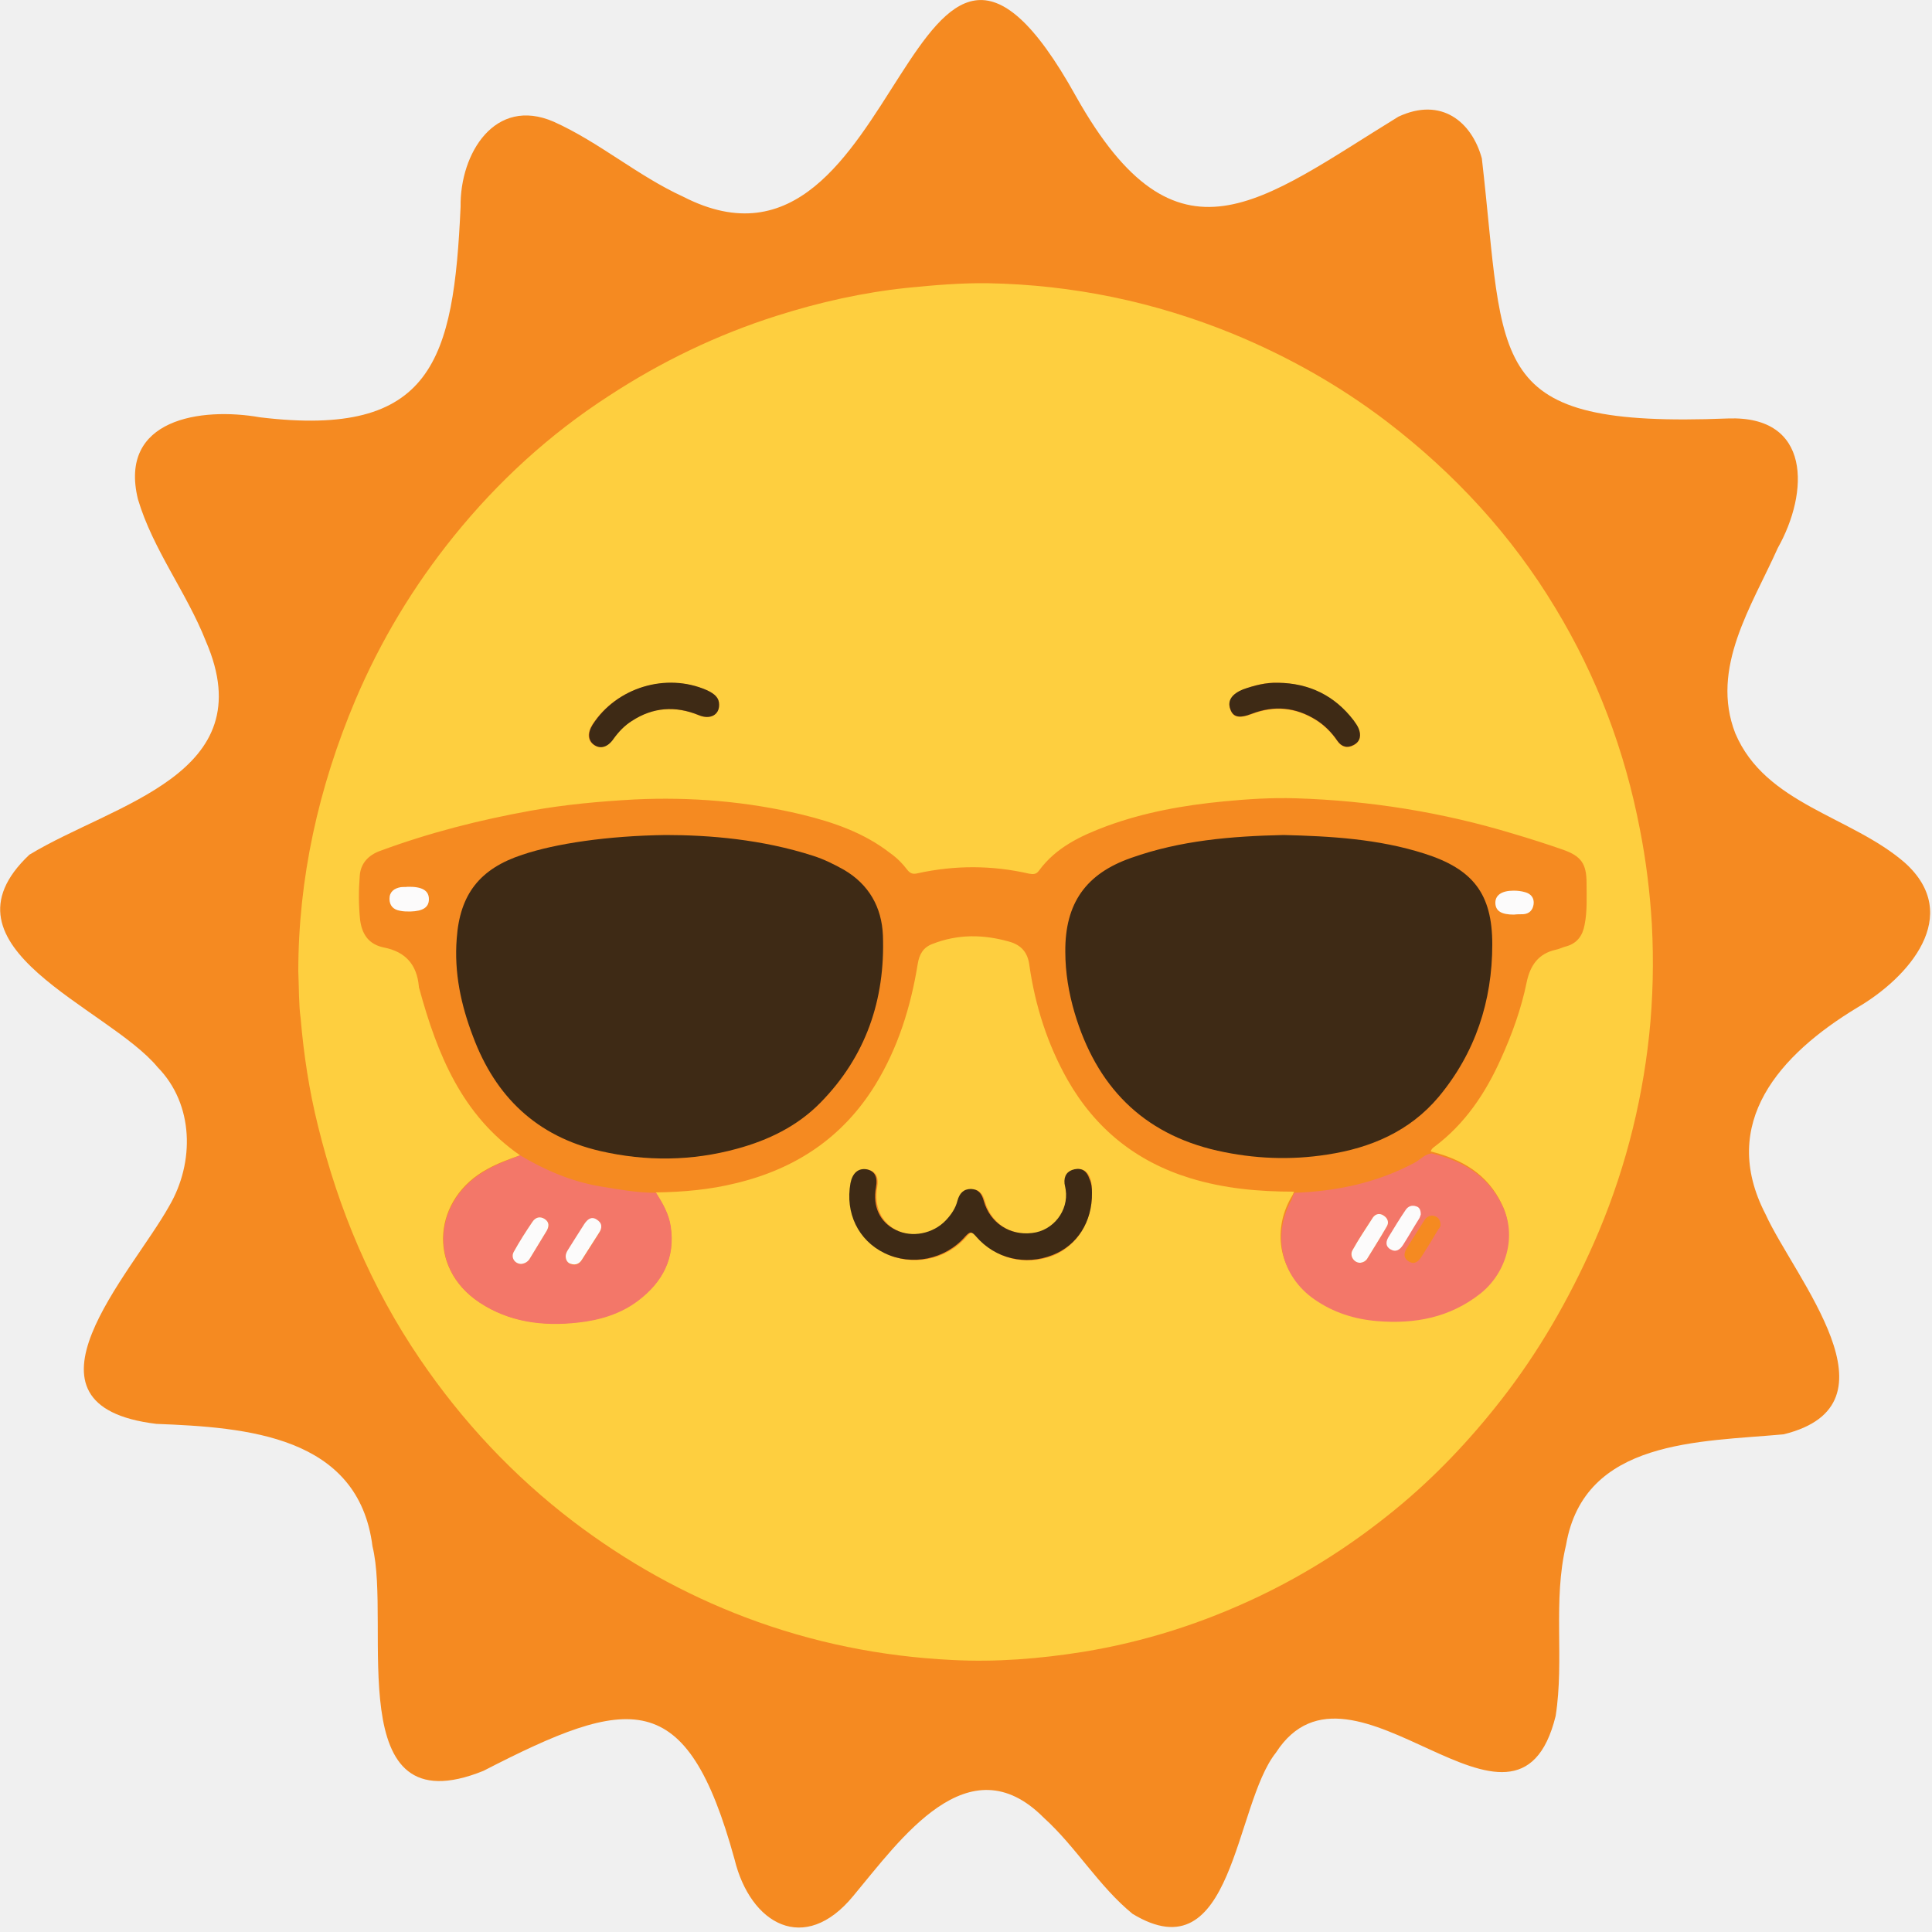
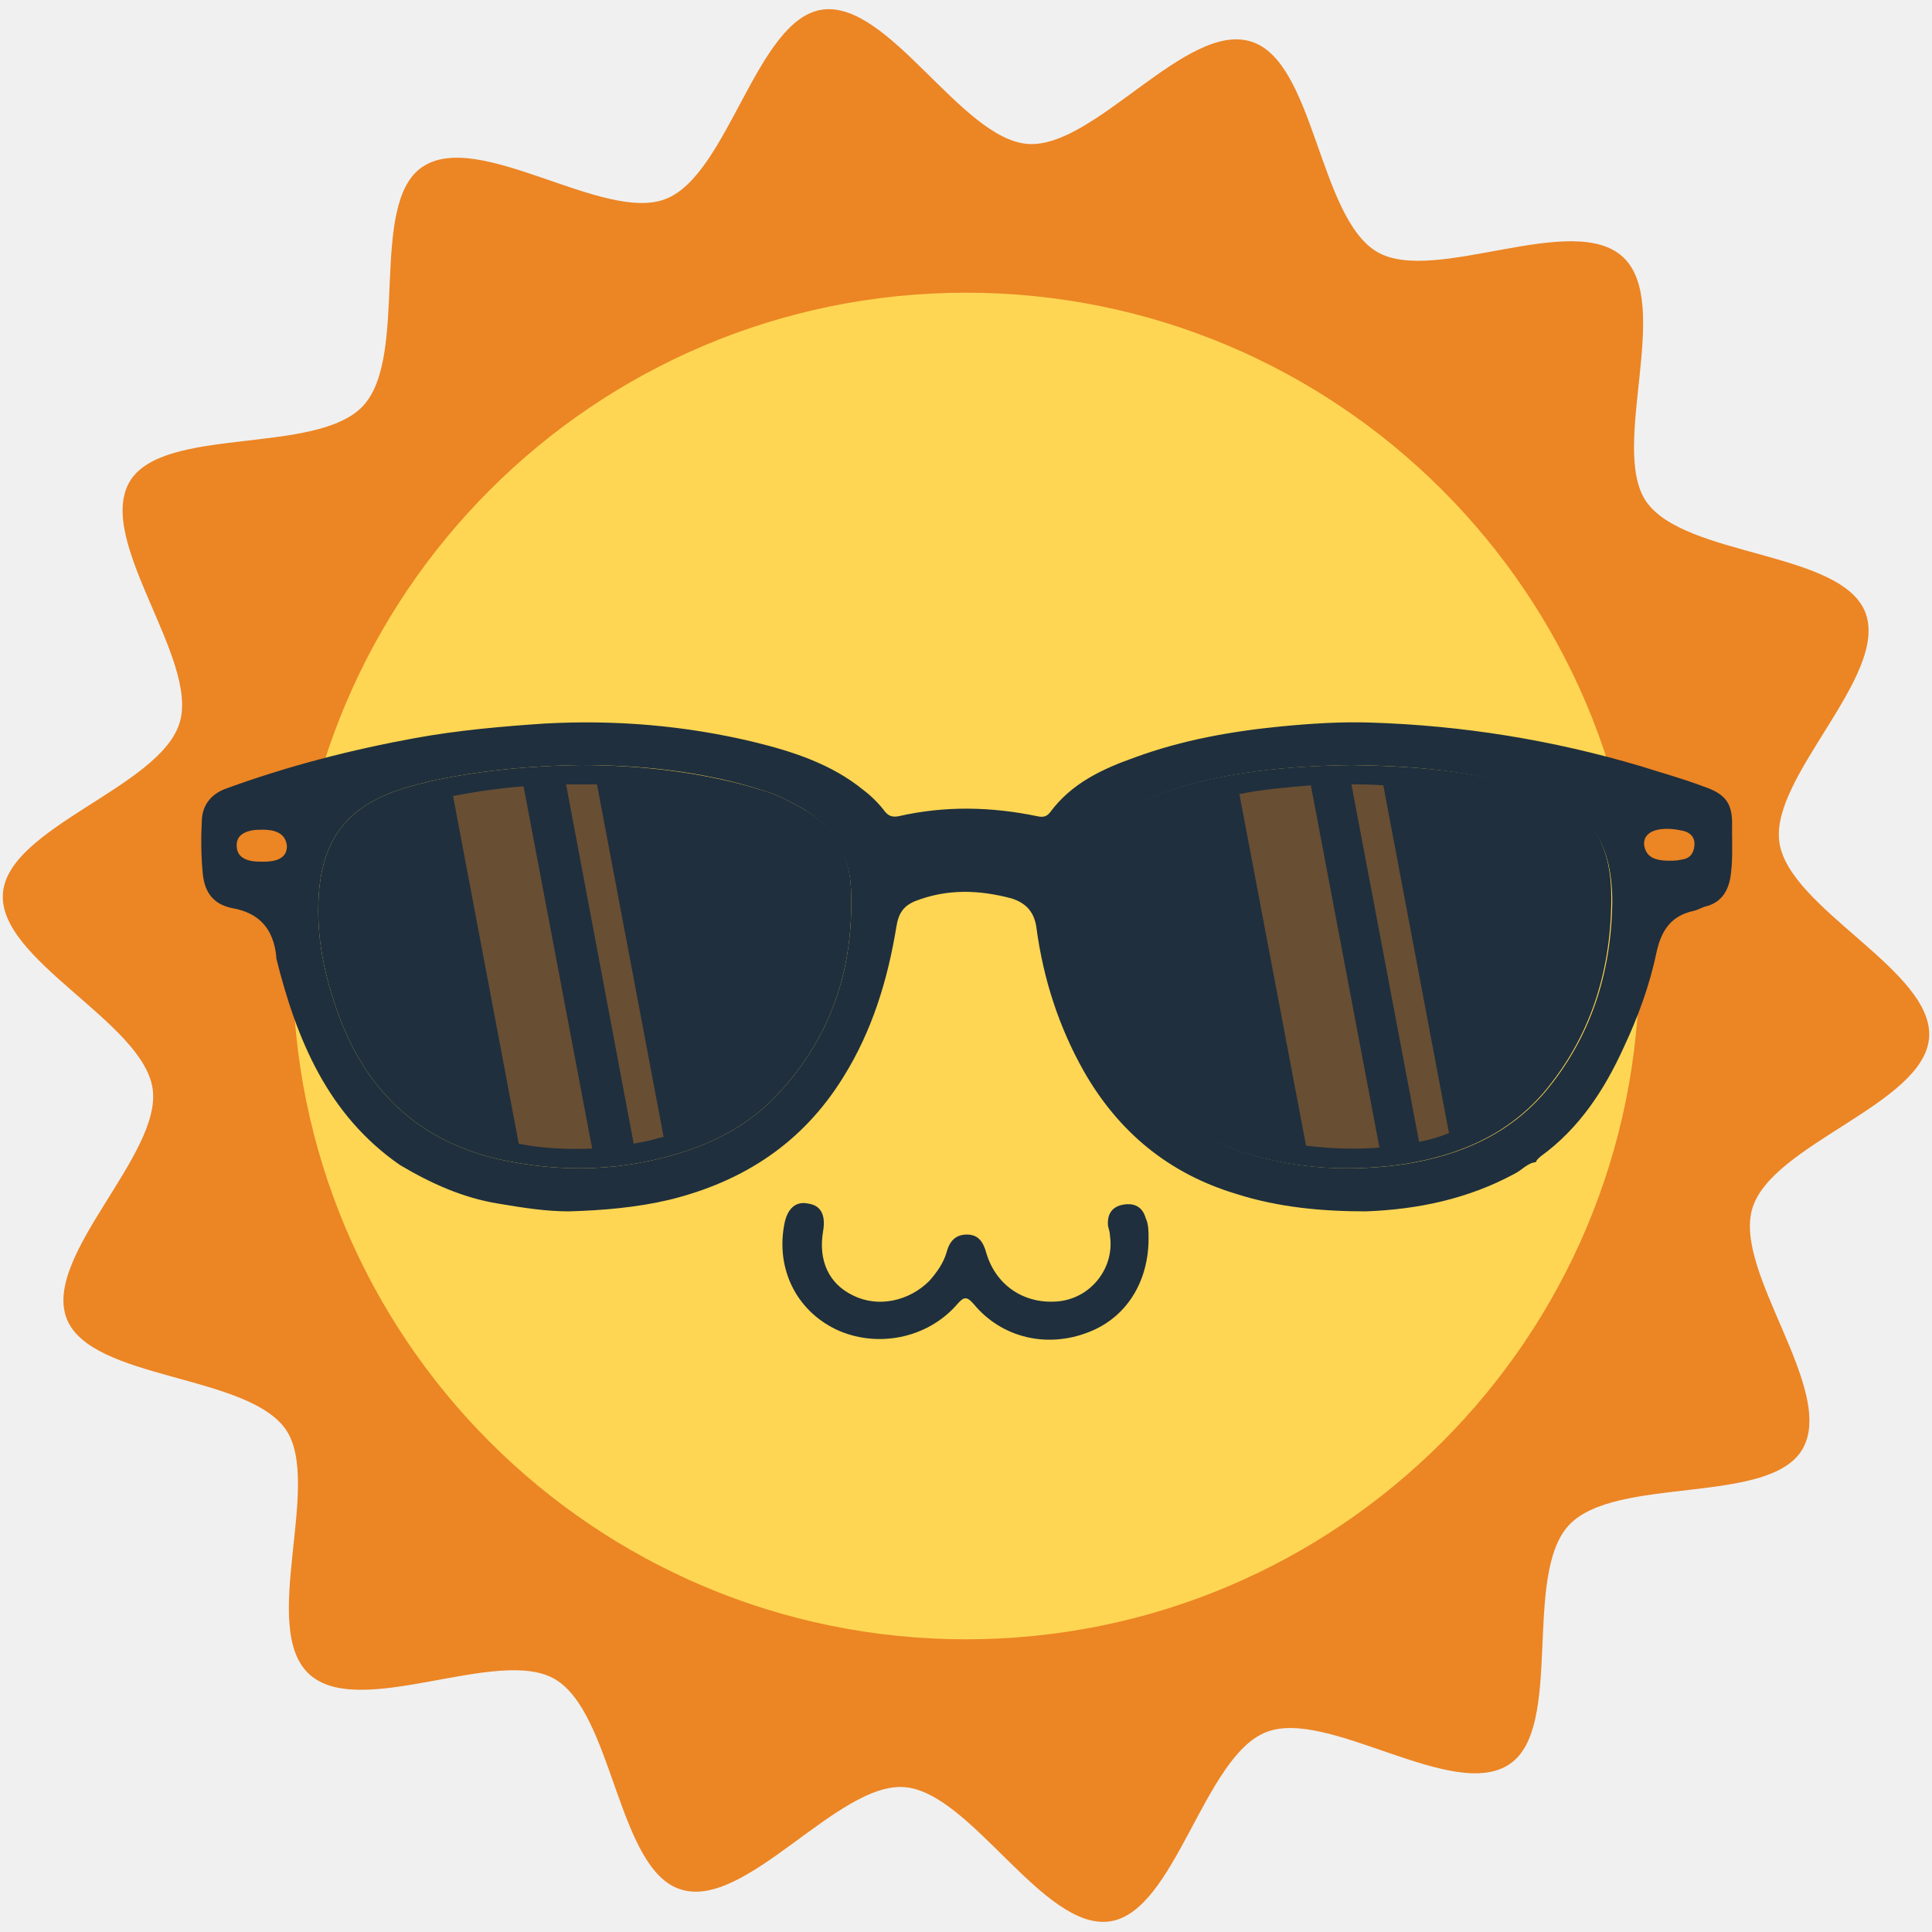
- <svg xmlns="http://www.w3.org/2000/svg" version="1.1" id="Layer_1" x="0px" y="0px" viewBox="0 0 500 500" style="enable-background:new 0 0 500 500;" xml:space="preserve">
+ <svg xmlns="http://www.w3.org/2000/svg" version="1.1" id="Layer_1" x="0px" y="0px" viewBox="0 0 200 200" style="enable-background:new 0 0 200 200;" xml:space="preserve">
  <style type="text/css">
- 	.st0{fill:#5593CE;}
- 	.st1{fill:#F58A21;}
- 	.st2{fill:#FCFBFB;}
- 	.st3{fill:#FECF3F;}
- 	.st4{fill:#F37769;}
- 	.st5{fill:#3E2A15;}
- 	.st6{fill:#FBBC1F;}
- 	.st7{fill:#FED653;}
- 	.st8{fill:#473219;}
- 	.st9{fill:#F69B84;}
- 	.st10{fill:#77D1F3;}
- 	.st11{fill:#61A143;}
- 	.st12{fill:#84C2EA;}
- 	.st13{fill:#F59892;}
- 	.st14{fill:#412F19;}
- 	.st15{fill:#FCFBFA;}
- 	.st16{fill:#E45E39;}
- 	.st17{fill:#C45234;}
- 	.st18{fill:#C45235;}
- 	.st19{fill:#F26C57;}
- 	.st20{fill:#382917;}
- 	.st21{fill:#FDFCFB;}
- 	.st22{fill:#EC8524;}
- 	.st23{fill:#F8B032;}
- 	.st24{fill:#F59B28;}
- 	.st25{fill:#F5856B;}
- 	.st26{fill:#3C2916;}
- 	.st27{fill:#FBFAF9;}
- 	.st28{fill:#67BDC6;}
- 	.st29{fill:#B1DFE5;}
- 	.st30{fill:#9DD5DD;}
- 	.st31{fill:#8BCBD5;}
- 	.st32{fill:#152732;}
- 	.st33{fill:#215D6B;}
- 	.st34{fill:#4C74B9;}
- 	.st35{fill:#7DA9DA;}
- 	.st36{fill:#121D2B;}
- 	.st37{fill:#8C9CCF;}
- 	.st38{fill:#F3F2F3;}
- 	.st39{fill:#B54C33;}
- 	.st40{fill:#D67140;}
- 	.st41{fill:#E88F53;}
- 	.st42{fill:#F8AD71;}
- 	.st43{fill:#28201B;}
- 	.st44{fill:#FCC330;}
- 	.st45{fill:#FDDC65;}
- 	.st46{fill:#F7A280;}
- 	.st47{fill:#4B331B;}
- 	.st48{fill:#EFD1B6;}
- 	.st49{fill:#F8E1C7;}
- 	.st50{fill:#C4A998;}
- 	.st51{fill:#B8A395;}
- 	.st52{fill:#8F7A6F;}
- 	.st53{fill:#162430;}
- 	.st54{fill:#FFFFFF;}
- 	.st55{fill:#939696;}
- 	.st56{fill:#FDFCFC;}
- 	.st57{fill:#B7B8B8;}
- 	.st58{fill:#929595;}
- 	.st59{fill:#F7F5F4;}
- 	.st60{fill:#939595;}
- 	.st61{fill:#949697;}
- 	.st62{fill:#D9D9D9;}
- 	.st63{fill:#261D12;}
- 	.st64{fill:#251E14;}
- 	.st65{fill:#F07F7D;}
- 	.st66{fill:#F3F1F0;}
- 	.st67{fill:#F0EEED;}
- 	.st68{fill:#F58E4E;}
- 	.st69{fill:#F8AE5E;}
- 	.st70{fill:#F9E1C0;}
- 	.st71{fill:#FAC087;}
- 	.st72{fill:#3C2613;}
- 	.st73{fill:#FBF9F9;}
+ 	.st0{fill:#8BCBD5;}
+ 	.st1{fill:#EC8524;}
+ 	.st2{fill:#FED653;}
+ 	.st3{fill:#1F2F3D;}
+ 	.st4{opacity:0.34;}
+ 	.st5{fill:#F58A21;}
+ 	.st6{fill:#D67140;}
+ 	.st7{fill:#C96E43;}
+ 	.st8{fill:#E88F53;}
+ 	.st9{fill:#B54C33;}
+ 	.st10{fill:#F8AE5E;}
+ 	.st11{fill:#FDFCFB;}
+ 	.st12{fill:#F37769;}
+ 	.st13{fill:#F58E4E;}
+ 	.st14{fill:#F9E1C0;}
+ 	.st15{fill:#FAC087;}
+ 	.st16{fill:#FBF9F9;}
+ 	.st17{fill:#4167A0;}
+ 	.st18{fill:#4C74B9;}
+ 	.st19{fill:#7DA9DA;}
+ 	.st20{opacity:0.15;fill:#7DA9DA;}
+ 	.st21{fill:#67BDC6;}
+ 	.st22{fill:#B1DFE5;}
+ 	.st23{fill:#9DD5DD;}
+ 	.st24{fill:#8FD5DC;}
+ 	.st25{fill:#45A4C1;}
+ 	.st26{fill:#77D1F3;}
+ 	.st27{fill:#4AA146;}
+ 	.st28{fill:#FCFBFA;}
+ 	.st29{fill:#FFFFFF;}
+ 	.st30{fill:#F8B032;}
+ 	.st31{fill:#F59B28;}
+ 	.st32{fill:#FBFAF9;}
+ 	.st33{fill:#C45234;}
+ 	.st34{fill:#E45E39;}
+ 	.st35{fill:#939696;}
+ 	.st36{fill:#B7B8B8;}
+ 	.st37{fill:#F05979;}
+ 	.st38{fill:#B7B8B8;stroke:#121C2B;stroke-width:6;stroke-linecap:round;stroke-linejoin:round;stroke-miterlimit:10;}
+ 	.st39{fill:#FBDE84;}
+ 	.st40{fill:#FDC478;}
+ 	.st41{fill:#D88360;}
</style>
-   <g>
-     <path id="silhouette_00000041261870163939321090000015707328186077055407_" class="st1" d="M493,223.3   c-13.9-12.1-36.1-15.1-43.9-33.5c-6.6-16.9,4.3-33,11-48c8.1-14.4,8.7-34.3-12.9-33.5c-63.3,2.5-57.5-13.5-63.7-67.3   c-2.6-9.5-10.5-16-21.6-10.8c-35.7,21.9-57.2,41.4-83.4-5.2C235-53.4,234.2,80.4,176.8,50.9c-11.8-5.4-21.7-14.1-33.5-19.4   c-15.2-6.6-24.3,8.2-24.1,22c-1.8,39.7-7.2,59.9-51.9,54.5c-15.3-2.7-36.7,0.4-31.6,21.2c3.9,13.1,12.6,24.1,17.6,36.8   c14.9,34.5-23.8,41.9-45.7,55.2c-25.4,24,20.3,39.4,33.2,55c9.4,9.6,9.6,24.6,3,35.9c-9.8,17.6-42.5,51.7-3.3,56.4   c23.2,0.9,52.3,3,55.9,31.7c5,20.1-8.5,73.1,28.7,58.1c37.9-19.5,52.6-22.2,65,22.9c4.1,16.8,18.1,24.8,30.7,9.5   c12.2-14.6,29.8-39.9,49.3-20.3c8.4,7.6,14.2,17.7,23,24.9c26.2,15.9,26.3-28.2,37.1-41.7c19.7-30.6,62.3,31.5,72.4-9.5   c2.3-14.7-0.8-29.7,2.7-44.3c4.7-27.4,34.6-26.6,56.3-28.6c31.3-7.7,2.9-40.3-4.7-57c-12.2-23.6,3.7-41.3,23.7-53.4   C494,253,508.1,236.9,493,223.3z" />
+   <g id="sun">
+     <path id="silhouette_00000141455030173033219790000013122658012096336806_" class="st1" d="M32,173.3c-5.2-4.8,1.4-19.7-2.4-25.3   c-4-5.8-20.2-5.1-22.7-11.5c-2.5-6.5,9.9-17,8.9-23.8c-1-6.9-16-13.3-15.5-20.2c0.5-6.9,16.3-11,18.3-17.7c2-6.6-8.7-18.8-5.2-24.9   c3.4-5.9,19.4-2.7,24.2-7.9c4.8-5.2,0.5-20.9,6.1-24.7c5.8-4,18.8,5.8,25.2,3.3c6.5-2.5,9.4-18.6,16.2-19.6   c6.9-1,14.4,13.4,21.3,13.9c6.9,0.5,16.4-12.7,23.1-10.6c6.6,2,7,18.3,13.1,21.8c5.9,3.4,20.2-4.3,25.4,0.5   c5.2,4.8-1.4,19.7,2.4,25.3c4,5.8,20.2,5.1,22.7,11.5c2.5,6.5-9.9,17-8.9,23.8c1,6.9,16,13.3,15.5,20.2c-0.5,6.9-16.3,11-18.3,17.7   c-2,6.6,8.7,18.8,5.2,24.9c-3.4,5.9-19.4,2.7-24.2,7.9c-4.8,5.2-0.5,20.9-6.1,24.7c-5.8,4-18.8-5.8-25.2-3.3   c-6.5,2.5-9.4,18.6-16.2,19.6c-6.9,1-14.4-13.4-21.3-13.9c-6.9-0.5-16.4,12.7-23.1,10.6c-6.6-2-7-18.3-13.1-21.8   C51.5,170.4,37.2,178.1,32,173.3z" />
    <g>
-       <path class="st1" d="M206.9,488.8c-1.9,0-5.3-3.1-7-10l-0.1-0.3c-5.9-21.6-15.1-43.7-37.7-43.7c-11.1,0-23.5,5.2-41.1,14.3    c-3.7,1.4-6,1.7-7.3,1.7c-1.4,0-2.8,0-4.3-5.3c-1.7-6.3-1.7-15.4-1.7-24.2c0-8.5,0-16.6-1.5-23c-5-37.3-43.7-39-64.9-39.9    c-6.9-0.9-9.2-2.7-9.5-3.2c0,0-0.9-2.1,2.2-8.7c2.6-5.6,7-12.1,10.9-17.8c2.9-4.2,5.6-8.2,7.6-11.8c9.1-15.9,7.4-35.4-4.3-47.5    c-4.5-5.3-11.2-9.9-18.2-14.9c-7.8-5.5-19.6-13.7-20-19c-0.2-2.1,2-4.7,3.7-6.4c3.9-2.3,8.6-4.5,13.4-6.8    c20.2-9.6,50.8-24.2,35.3-60.2c-2.4-6-5.5-11.5-8.4-16.8c-3.5-6.4-6.9-12.4-8.8-18.7c-0.5-2.1-0.8-4.7,0.3-6.1    c1.2-1.5,5.1-3.4,12.2-3.4c2.5,0,5.1,0.2,7.7,0.7l0.3,0l0.3,0c5.1,0.6,9.9,0.9,14.3,0.9c46,0,47.6-37.5,48.9-64.9l0-0.3l0-0.3    c-0.1-4.7,1.5-9.6,4-12c1.2-1.3,2.3-1.4,3-1.4c0.9,0,2,0.3,3.2,0.8c5.3,2.3,10.4,5.6,15.7,9.1c5.5,3.5,11.1,7.2,17.4,10.1    c7,3.6,13.8,5.4,20.3,5.4c22.9,0,36-20.6,46.5-37.1c3.6-5.7,7-11,10.2-14.6c2.9-3.3,4.3-3.5,4.3-3.5c0,0,5.2,0.5,15.9,19.8    c8.2,14.5,21.5,33.7,43,33.7c0,0,0,0,0,0c14.9,0,29.1-9,45.6-19.4c2.7-1.7,5.4-3.4,8.2-5.1c1.1-0.5,2.1-0.7,2.9-0.7    c2.4,0,3.7,3.2,4.2,4.7c0.6,5.2,1.1,10,1.5,14.7c2,20.3,3.5,35,11.7,45.5c8.6,10.9,22.7,15.4,48.5,15.4c3.7,0,7.7-0.1,12.1-0.3    c0.3,0,0.6,0,0.8,0c2.3,0,5.2,0.3,6.1,1.9c1.6,2.7,0.8,9.6-3.2,16.7l-0.2,0.4l-0.2,0.4c-1.1,2.4-2.2,4.8-3.5,7.3    c-6.6,13.5-14.8,30.2-7.7,48.4l0.1,0.2c6.3,14.9,19.3,21.6,30.8,27.6c5.9,3,11.4,5.9,15.6,9.6c3.4,3.1,3.2,5.2,3.1,6    c-0.5,4.5-6.3,11-13.8,15.3l-0.2,0.1c-40.8,24.6-34.8,52-27.5,66.3c1.7,3.7,4.2,7.9,6.8,12.3c4.6,7.7,13.1,22.1,11,27.1    c-0.5,1.2-2.7,2.4-5.8,3.3c-1.9,0.2-3.9,0.3-5.9,0.5c-21,1.6-52.8,4.1-58.4,36c-2.1,9.1-2,17.9-2,26.4c0.1,6.3,0.1,12.2-0.7,17.9    c-1.1,4.3-2.3,5.7-2.7,6.1c-0.2,0.2-0.4,0.4-1.3,0.4c0,0,0,0,0,0c-3.7,0-10.2-3-16-5.7c-8.4-3.8-17.9-8.2-27.3-8.2    c-9.6,0-17.7,4.5-23.3,13c-4.3,5.6-6.8,13.3-9.5,21.5c-1.7,5.3-6.3,19.4-9.4,19.4c-0.4,0-1.7-0.1-4.3-1.6    c-3.8-3.2-7.1-7.2-10.6-11.5c-3.4-4.2-7-8.5-11.3-12.4c-6.6-6.6-13.9-9.9-21.7-9.9c-16.9,0-29.8,15.9-39.3,27.6    c-1,1.2-1.9,2.4-2.9,3.5C210.4,487.6,208.1,488.8,206.9,488.8z" />
-       <path class="st2" d="M391.8,236.7c-3.2,0-4.7-0.9-4.8-2.9c-0.1-2.1,1.6-3.3,4.7-3.3c1,0,2,0.1,3,0.4c1.5,0.4,2.4,1.5,2.2,3.1    c-0.2,1.5-1.1,2.5-2.7,2.6C393.4,236.6,392.6,236.6,391.8,236.7z" />
+       <circle class="st2" cx="100" cy="100" r="69.7" />
      <g>
-         <path class="st3" d="M77.2,251.4c0-24,5.2-47.6,14.8-70.3c6.5-15.3,15-29.4,25.5-42.4c11.4-14.1,24.7-26.3,40-36.2     c13.6-8.9,28.1-15.9,43.6-20.8c11-3.5,22.2-6,33.6-7.2c7-0.7,14-1.3,21-1.2c21.9,0.4,43.1,4.8,63.4,13.1     c14.3,5.9,27.6,13.4,39.8,22.7c17.5,13.4,32.2,29.3,43.6,48.2c10.8,17.8,18,37,21.9,57.3c1.6,8.1,2.6,16.3,3.1,24.6     c0.5,9.6,0.3,19.2-0.7,28.7c-2,18.7-6.8,36.8-14.4,54c-6.4,14.4-14.2,28-23.9,40.4c-8.2,10.5-17.3,20.1-27.6,28.5     c-10.9,8.9-22.6,16.4-35.2,22.4c-14.5,6.9-29.5,11.7-45.4,14.3c-11.3,1.8-22.6,2.7-33.9,2.1c-18.4-0.9-36.2-4.5-53.4-11     c-16.1-6.1-30.9-14.4-44.6-24.8c-15.6-11.9-28.8-26-39.8-42.2c-12.5-18.4-21-38.6-26.3-60.2c-2.3-9.2-3.7-18.5-4.5-27.9     C77.3,259.9,77.4,256,77.2,251.4z M134.6,299c-2.9,1-5.7,2-8.4,3.5c-14,7.5-15.9,25.4-2.2,34.5c7.7,5.1,16.4,6.2,25.4,5.2     c5.7-0.6,11.1-2.2,15.7-5.7c6.4-4.8,9.7-11,8.4-19.2c-0.5-3.3-2.1-6-3.8-8.7c7-0.1,14-0.7,20.8-2.4c15.4-3.7,27.6-11.8,36-25.4     c5.9-9.6,9.2-20.2,11-31.3c0.4-2.5,1.4-4.3,3.8-5.2c6.6-2.6,13.2-2.5,19.9-0.6c3.2,0.9,4.8,2.9,5.2,6.1     c1.5,10.5,4.7,20.5,9.9,29.7c7.2,12.6,17.7,21.1,31.7,25.4c8.8,2.7,17.7,3.5,26.9,3.5c-0.2,0.5-0.4,1-0.7,1.4     c-5.3,9.2-2.9,20,5.8,26c4.9,3.4,10.3,5.1,16.2,5.6c9.8,0.8,18.8-0.8,26.7-7.1c6.9-5.5,9.4-15,5.8-22.6     c-3.7-7.8-10.3-11.7-18.4-13.7c0.1-0.6,0.5-0.9,0.9-1.2c7.9-5.9,13.2-13.8,17.2-22.7c2.9-6.4,5.3-13,6.7-19.9     c0.9-4.3,3-7.4,7.5-8.4c1-0.2,1.9-0.7,2.8-0.9c2.8-0.8,4.2-2.8,4.7-5.6c0.7-3.5,0.5-7.1,0.5-10.7c0-5-1.3-7-6.1-8.7     c-4.3-1.5-8.7-2.9-13.1-4.2c-18.2-5.5-36.9-8.5-56-9.1c-6.3-0.2-12.5,0.2-18.7,0.8c-10.4,1-20.5,2.8-30.3,6.4     c-6.7,2.5-13.1,5.5-17.5,11.5c-0.7,1-1.5,1-2.6,0.8c-9.6-2.2-19.2-2.2-28.8-0.1c-1.2,0.3-1.9,0.1-2.7-0.9     c-1.2-1.6-2.7-3.1-4.4-4.3c-6.8-5.3-14.7-8-22.9-10c-14.2-3.4-28.7-4.6-43.3-3.9c-9,0.5-17.9,1.3-26.8,2.9     c-13.3,2.4-26.3,5.7-39,10.4c-3.1,1.1-5.1,3.3-5.3,6.5c-0.3,3.8-0.3,7.6,0.1,11.4c0.5,3.8,2.3,6.3,6.1,7.1     c5.7,1.1,8.6,4.5,9.1,10.1c0,0.2,0,0.3,0.1,0.5C113.2,273,119.6,288.6,134.6,299z M282.6,308.7c0-1.2,0-2.4-0.4-3.6     c-0.6-1.9-1.9-2.8-3.8-2.4c-1.9,0.4-2.8,1.8-2.6,3.7c0,0.5,0.2,1.1,0.3,1.6c0.8,5.4-3.2,10.6-8.7,11.2     c-5.8,0.7-10.9-2.6-12.5-8.3c-0.5-1.8-1.4-3.1-3.3-3.1c-2-0.1-3,1.2-3.5,3c-0.5,2-1.6,3.6-3,5.1c-3.3,3.6-8.8,4.6-13,2.5     c-4-2-5.9-6.1-5.1-11c0.5-2.8-0.3-4.3-2.5-4.7c-2.1-0.4-3.6,0.9-4.1,3.6c-1.5,7.7,2,14.8,8.8,18.1c7,3.4,15.7,1.7,20.9-4.3     c1.1-1.3,1.6-1.4,2.8,0c4.9,5.8,12.7,7.6,19.8,4.8C278.8,322.3,282.6,316.2,282.6,308.7z M330.8,176.7c-3.2-0.1-6.2,0.6-9.1,1.8     c-2.9,1.2-4.1,3-3.3,5.1c0.7,2.1,2.3,2.4,5.6,1.2c5.8-2.2,11.4-1.7,16.6,1.6c2.2,1.4,4,3.2,5.5,5.4c1.1,1.6,2.6,1.9,4.2,1.1     c1.8-1,2-2.6,1.3-4.3c-0.3-0.8-0.8-1.5-1.3-2.1C345.3,180.1,338.8,176.9,330.8,176.7z M186.1,182.3c0-1.6-1-2.7-3.3-3.7     c-10.4-4.5-23.3-0.6-29.5,8.9c-1.4,2.2-1.3,4.2,0.4,5.3c1.6,1.1,3.5,0.5,5-1.6c1.3-1.8,2.8-3.4,4.7-4.6c5.5-3.6,11.4-4,17.4-1.5     C183.8,186.3,186.2,185,186.1,182.3z" />
-         <path class="st4" d="M134.6,299c6.4,3.8,13.1,6.7,20.5,8c4.9,0.8,9.7,1.7,14.7,1.7c1.7,2.7,3.3,5.4,3.8,8.7     c1.2,8.2-2.1,14.4-8.4,19.2c-4.6,3.5-10.1,5.1-15.7,5.7c-9,1-17.7-0.1-25.4-5.2c-13.7-9.1-11.8-27,2.2-34.5     C128.9,301.1,131.8,300.1,134.6,299z M134.9,327.1c0.9-0.1,1.6-0.5,2.1-1.2c1.5-2.5,3-4.9,4.5-7.4c0.7-1.1,0.7-2.2-0.5-3     c-1.2-0.8-2.4-0.5-3.2,0.7c-1.7,2.5-3.3,5.1-4.8,7.7C132.1,325.4,133.3,327.1,134.9,327.1z M146.4,325.1c0,1,0.5,1.8,1.4,2.1     c1.2,0.4,2.1-0.1,2.8-1.1c1.5-2.3,3-4.6,4.4-6.9c0.8-1.4,0.8-2.7-0.6-3.5c-1.4-0.8-2.5,0.1-3.2,1.2c-1.4,2.2-2.8,4.5-4.3,6.8     C146.6,324.1,146.4,324.5,146.4,325.1z" />
-         <path class="st4" d="M335,308.7c10.9-0.4,21.4-2.6,31.1-7.8c1.5-0.8,2.6-2.2,4.4-2.4c8.1,2,14.7,5.8,18.4,13.7     c3.6,7.6,1.1,17.1-5.8,22.6c-7.9,6.2-16.9,7.9-26.7,7.1c-5.9-0.5-11.3-2.2-16.2-5.6c-8.7-6-11.1-16.8-5.8-26     C334.5,309.7,334.7,309.2,335,308.7z M352.1,326.8c0.7-0.1,1.4-0.4,1.7-1c1.7-2.8,3.5-5.5,5.1-8.4c0.6-1,0.3-2.1-0.8-2.8     c-1.1-0.7-2.1-0.5-2.8,0.5c-1.9,2.8-3.7,5.6-5.3,8.5C349.1,325.1,350.5,326.8,352.1,326.8z M372.8,317.1c0-1.2-0.4-1.9-1.3-2.3     c-1.1-0.5-2.2,0-2.8,0.9c-1.5,2.3-3,4.8-4.5,7.1c-0.8,1.3-1.2,2.6,0.3,3.6c1.5,1,2.6,0.1,3.4-1.2c1.5-2.3,2.9-4.6,4.3-7     C372.6,317.8,372.8,317.3,372.8,317.1z" />
-         <path class="st5" d="M282.6,308.7c0.1,7.5-3.8,13.6-10.2,16.1c-7.1,2.8-14.9,0.9-19.8-4.8c-1.2-1.4-1.6-1.3-2.8,0     c-5.2,6-13.9,7.7-20.9,4.3c-6.8-3.3-10.2-10.4-8.8-18.1c0.5-2.6,2-3.9,4.1-3.6c2.2,0.4,3,2,2.5,4.7c-0.9,4.9,1,9,5.1,11     c4.2,2.1,9.7,1,13-2.5c1.4-1.5,2.5-3.1,3-5.1c0.5-1.8,1.5-3,3.5-3c2,0.1,2.8,1.3,3.3,3.1c1.6,5.7,6.7,9,12.5,8.3     c5.5-0.6,9.5-5.8,8.7-11.2c-0.1-0.5-0.2-1-0.3-1.6c-0.2-2,0.7-3.3,2.6-3.7c1.9-0.4,3.2,0.5,3.8,2.4     C282.5,306.2,282.6,307.5,282.6,308.7z" />
-         <path class="st5" d="M330.8,176.7c8,0.1,14.6,3.3,19.5,9.7c0.5,0.7,1,1.4,1.3,2.1c0.7,1.7,0.5,3.4-1.3,4.3     c-1.6,0.9-3.1,0.5-4.2-1.1c-1.5-2.2-3.3-4-5.5-5.4c-5.3-3.3-10.8-3.8-16.6-1.6c-3.3,1.3-4.9,0.9-5.6-1.2     c-0.8-2.2,0.4-3.9,3.3-5.1C324.6,177.4,327.6,176.6,330.8,176.7z" />
-         <path class="st5" d="M186.1,182.3c0.1,2.7-2.3,4-5.2,2.8c-6.1-2.5-11.9-2.1-17.4,1.5c-1.9,1.2-3.4,2.8-4.7,4.6     c-1.5,2.2-3.4,2.7-5,1.6c-1.6-1.1-1.8-3.1-0.4-5.3c6.2-9.6,19-13.5,29.5-8.9C185.1,179.6,186.1,180.7,186.1,182.3z" />
-         <path class="st5" d="M332.2,216.1c12.1,0.3,24.5,1,36.4,4.8c12.6,4,17.6,10.4,17.6,23.5c0,14.7-4.4,28.1-13.9,39.5     c-7.5,8.9-17.6,13.2-28.8,14.9c-9.5,1.5-19,1.1-28.4-1c-19.5-4.4-31.4-16.8-37-35.7c-1.5-5.1-2.4-10.4-2.4-15.8     c-0.1-12.5,5.3-20.2,17.1-24.3C305.5,217.5,318.6,216.4,332.2,216.1z" />
-         <path class="st5" d="M172.3,216.1c11.2,0,24.9,1.1,38.2,5.4c2.8,0.9,5.4,2.2,7.9,3.6c6.5,3.8,9.8,9.7,10.1,17     c0.6,16.6-4.4,31.3-16.2,43.3c-6,6.1-13.5,9.7-21.6,11.9c-11.7,3.2-23.5,3.3-35.3,0.6c-16.5-3.8-27.2-14.1-33-29.7     c-3.1-8.1-4.9-16.5-4.2-25.3c0.8-11.5,6-18.1,17-21.7C143.8,218.3,157.3,216.3,172.3,216.1z" />
-         <path class="st2" d="M105.4,229.5c3.9-0.1,5.6,1,5.6,3.2c0,2.1-1.5,3.1-4.8,3.2c-0.9,0-1.8,0-2.7-0.2c-1.7-0.3-2.7-1.3-2.7-3.1     c0-1.8,1.2-2.7,2.9-3C104.4,229.5,105.2,229.6,105.4,229.5z" />
-         <path class="st2" d="M134.9,327.1c-1.7,0-2.8-1.7-1.9-3.2c1.5-2.7,3.1-5.2,4.8-7.7c0.8-1.2,2-1.5,3.2-0.7c1.2,0.8,1.1,1.9,0.5,3     c-1.5,2.5-3,4.9-4.5,7.4C136.5,326.6,135.8,327,134.9,327.1z" />
-         <path class="st2" d="M146.4,325.1c0-0.5,0.2-1,0.5-1.5c1.4-2.2,2.8-4.5,4.3-6.8c0.8-1.2,1.8-2.1,3.2-1.2c1.5,0.9,1.5,2.2,0.6,3.5     c-1.5,2.3-2.9,4.6-4.4,6.9c-0.6,1-1.6,1.5-2.8,1.1C146.9,326.9,146.4,326.1,146.4,325.1z" />
-         <path class="st2" d="M352.1,326.8c-1.6,0.1-2.9-1.7-2.1-3.2c1.6-2.9,3.5-5.7,5.3-8.5c0.7-1,1.8-1.2,2.8-0.5     c1.1,0.7,1.4,1.8,0.8,2.8c-1.6,2.8-3.4,5.6-5.1,8.4C353.4,326.4,352.8,326.7,352.1,326.8z" />
+         <g>
+           <path class="st3" d="M141.4,125.4c-4.5,0-9-0.4-13.4-1.8c-7-2.1-12.2-6.4-15.8-12.7c-2.6-4.6-4.2-9.6-4.9-14.8      c-0.2-1.6-1-2.6-2.6-3.1c-3.4-0.9-6.7-1-10,0.3c-1.2,0.5-1.7,1.3-1.9,2.6c-0.9,5.5-2.5,10.8-5.5,15.6      c-4.2,6.8-10.3,10.8-18,12.7c-3.4,0.8-6.9,1.1-10.4,1.2c-2.5,0-4.9-0.4-7.3-0.8c-3.7-0.6-7-2.1-10.2-4      c-7.5-5.2-10.7-13-12.8-21.4c0-0.1,0-0.1,0-0.2c-0.3-2.8-1.7-4.5-4.6-5c-1.9-0.4-2.8-1.6-3-3.5c-0.2-1.9-0.2-3.8-0.1-5.7      c0.1-1.6,1.1-2.7,2.6-3.2c6.3-2.3,12.9-4,19.5-5.2c4.4-0.8,8.9-1.2,13.4-1.5c7.3-0.4,14.5,0.2,21.6,1.9c4.1,1,8.1,2.3,11.4,5      c0.8,0.6,1.6,1.4,2.2,2.2c0.4,0.5,0.8,0.6,1.4,0.5c4.8-1.1,9.6-1,14.4,0c0.5,0.1,0.9,0.1,1.3-0.4c2.2-3,5.4-4.5,8.8-5.7      c4.9-1.8,10-2.7,15.1-3.2c3.1-0.3,6.2-0.5,9.3-0.4c9.5,0.3,18.8,1.8,27.9,4.5c2.2,0.7,4.4,1.3,6.5,2.1c2.4,0.8,3.1,1.8,3,4.3      c0,1.8,0.1,3.6-0.2,5.3c-0.3,1.4-1,2.4-2.4,2.8c-0.5,0.1-0.9,0.4-1.4,0.5c-2.3,0.5-3.3,2-3.8,4.2c-0.7,3.4-1.9,6.7-3.4,9.9      c-2,4.4-4.6,8.4-8.6,11.3c-0.2,0.2-0.4,0.3-0.5,0.6c-0.9,0.1-1.4,0.8-2.2,1.2C152,124.1,146.8,125.2,141.4,125.4z M140,79.2      c-6.8,0.1-13.4,0.7-19.7,2.9c-5.9,2.1-8.6,5.9-8.6,12.2c0,2.7,0.5,5.3,1.2,7.9c2.8,9.4,8.7,15.6,18.4,17.8      c4.7,1.1,9.4,1.2,14.2,0.5c5.6-0.9,10.6-3,14.4-7.4c4.8-5.7,6.9-12.4,7-19.7c0-6.6-2.5-9.7-8.8-11.7      C152.2,79.7,146,79.3,140,79.2z M60.1,79.2c-7.5,0.1-14.2,1.1-18.6,2.5c-5.5,1.8-8.1,5.1-8.5,10.9c-0.3,4.4,0.6,8.5,2.1,12.6      c2.9,7.8,8.3,12.9,16.5,14.8c5.9,1.3,11.8,1.3,17.6-0.3c4.1-1.1,7.8-2.9,10.8-5.9c5.9-6,8.4-13.3,8.1-21.6      c-0.1-3.6-1.8-6.6-5-8.5c-1.3-0.7-2.5-1.4-3.9-1.8C72.5,79.7,65.7,79.2,60.1,79.2z M26.8,85.9c-0.1,0-0.5,0-0.9,0.1      c-0.8,0.2-1.4,0.6-1.4,1.5c0,0.9,0.5,1.4,1.4,1.6c0.4,0.1,0.9,0.1,1.4,0.1c1.7,0,2.4-0.6,2.4-1.6C29.6,86.4,28.7,85.8,26.8,85.9      z M172.8,89.1c0.4,0,0.8,0,1.2-0.1c0.9-0.1,1.3-0.6,1.4-1.4c0.1-0.8-0.3-1.4-1.2-1.6c-0.5-0.1-1-0.2-1.6-0.2      c-1.6,0-2.5,0.6-2.4,1.7C170.4,88.6,171.1,89.1,172.8,89.1z" />
+         </g>
+         <g>
+           <g>
+             <path class="st3" d="M158.1,81.6c-5.9-1.9-12.1-2.3-18.2-2.4c-6.8,0.1-13.4,0.7-19.7,2.9c-5.9,2.1-8.6,5.9-8.6,12.2       c0,2.7,0.5,5.3,1.2,7.9c2.8,9.4,8.7,15.6,18.4,17.8c4.7,1.1,9.4,1.2,14.2,0.5c5.6-0.9,10.6-3,14.4-7.4c4.8-5.7,6.9-12.4,7-19.7       C166.9,86.7,164.4,83.6,158.1,81.6z" />
+           </g>
+           <g>
+             <path class="st3" d="M83.1,83.7c-1.3-0.7-2.5-1.4-3.9-1.8c-6.6-2.1-13.5-2.7-19.1-2.7c-7.5,0.1-14.2,1.1-18.6,2.5       c-5.5,1.8-8.1,5.1-8.5,10.9c-0.3,4.4,0.6,8.5,2.1,12.6c2.9,7.8,8.3,12.9,16.5,14.8c5.9,1.3,11.8,1.3,17.6-0.3       c4.1-1.1,7.8-2.9,10.8-5.9c5.9-6,8.4-13.3,8.1-21.6C88,88.5,86.4,85.6,83.1,83.7z" />
+           </g>
+         </g>
      </g>
-       <path class="st2" d="M367.7,314.3c-0.1,0.2-0.2,0.8-0.5,1.2c-1.4,2.2-2.7,4.5-4.1,6.7c-0.8,1.2-1.8,2-3.3,1.1    c-1.4-0.9-1.1-2.2-0.3-3.4c1.4-2.3,2.8-4.6,4.3-6.8c0.6-0.9,1.6-1.3,2.7-0.9C367.3,312.4,367.7,313.1,367.7,314.3z" />
+       <g>
+         <path class="st3" d="M118.9,128.2c0,4.5-2.3,8.2-6.2,9.7c-4.3,1.7-9,0.6-11.9-2.9c-0.7-0.8-1-0.8-1.7,0     c-3.1,3.6-8.4,4.6-12.6,2.6c-4.1-2-6.2-6.3-5.3-10.9c0.3-1.6,1.2-2.4,2.5-2.1c1.3,0.2,1.8,1.2,1.5,2.9c-0.5,3,0.6,5.4,3.1,6.6     c2.6,1.3,5.8,0.6,7.9-1.5c0.8-0.9,1.5-1.9,1.8-3c0.3-1.1,0.9-1.8,2.1-1.8c1.2,0,1.7,0.8,2,1.9c1,3.4,4,5.4,7.6,5     c3.3-0.4,5.7-3.5,5.2-6.8c0-0.3-0.1-0.6-0.2-1c-0.1-1.2,0.4-2,1.6-2.2c1.2-0.2,2,0.3,2.3,1.4     C118.9,126.7,118.9,127.5,118.9,128.2z" />
+       </g>
+       <g class="st4">
+         <path class="st5" d="M135.2,118.6c2.5,0.3,5,0.4,7.6,0.2l-7.1-37.5c-2.5,0.2-4.9,0.4-7.4,0.9L135.2,118.6z" />
+         <path class="st5" d="M146.9,118.2c1.1-0.2,2.1-0.5,3.1-0.9l-6.8-36c-1.1-0.1-2.2-0.1-3.3-0.1L146.9,118.2z" />
+         <path class="st5" d="M68.7,117.7l-6.9-36.5c-0.6,0-1.3,0-1.9,0c-0.5,0-0.9,0-1.3,0l7,37.2c0.9-0.2,1.7-0.3,2.6-0.6     C68.4,117.8,68.5,117.7,68.7,117.7z" />
+         <path class="st5" d="M53.7,118.4c2.5,0.5,5.1,0.6,7.6,0.5l-7.1-37.5c-2.7,0.2-5.2,0.6-7.3,1L53.7,118.4z" />
+       </g>
    </g>
  </g>
</svg>
